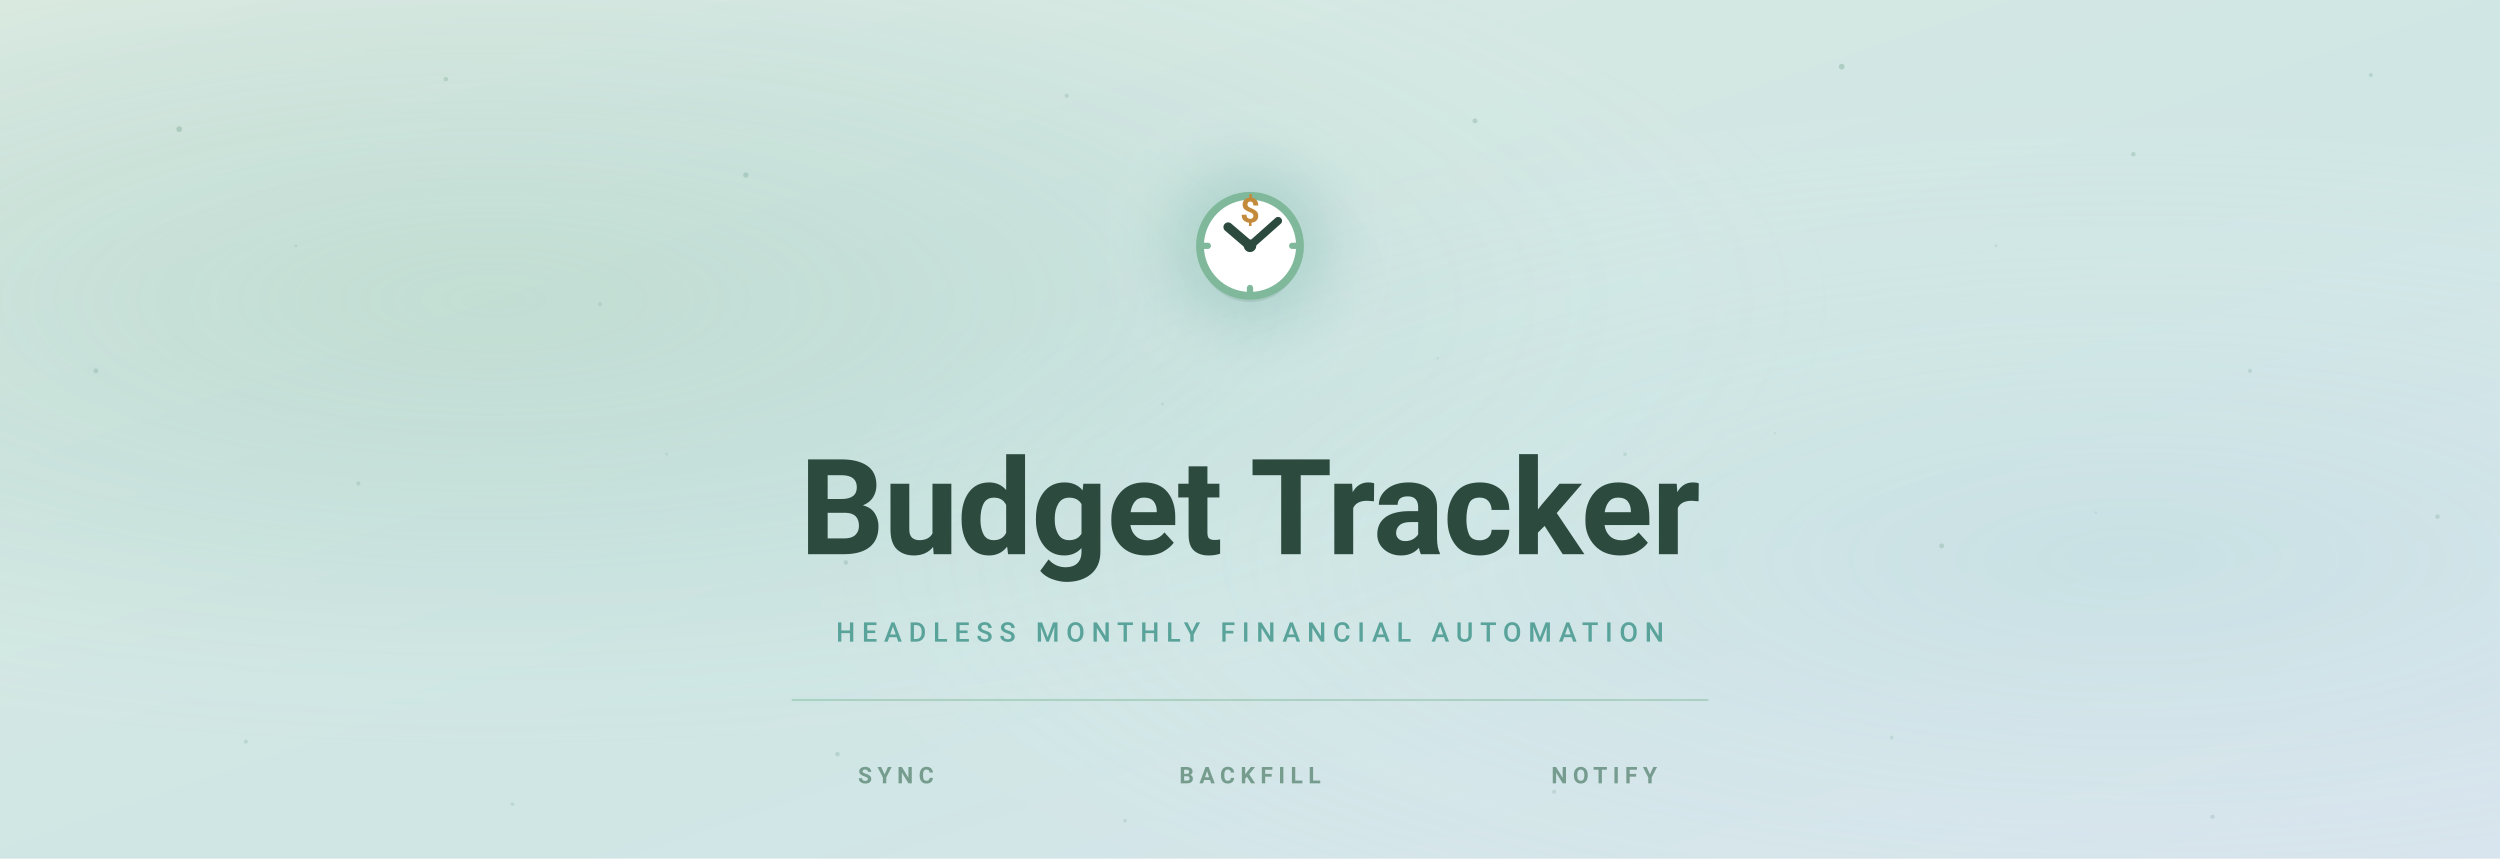
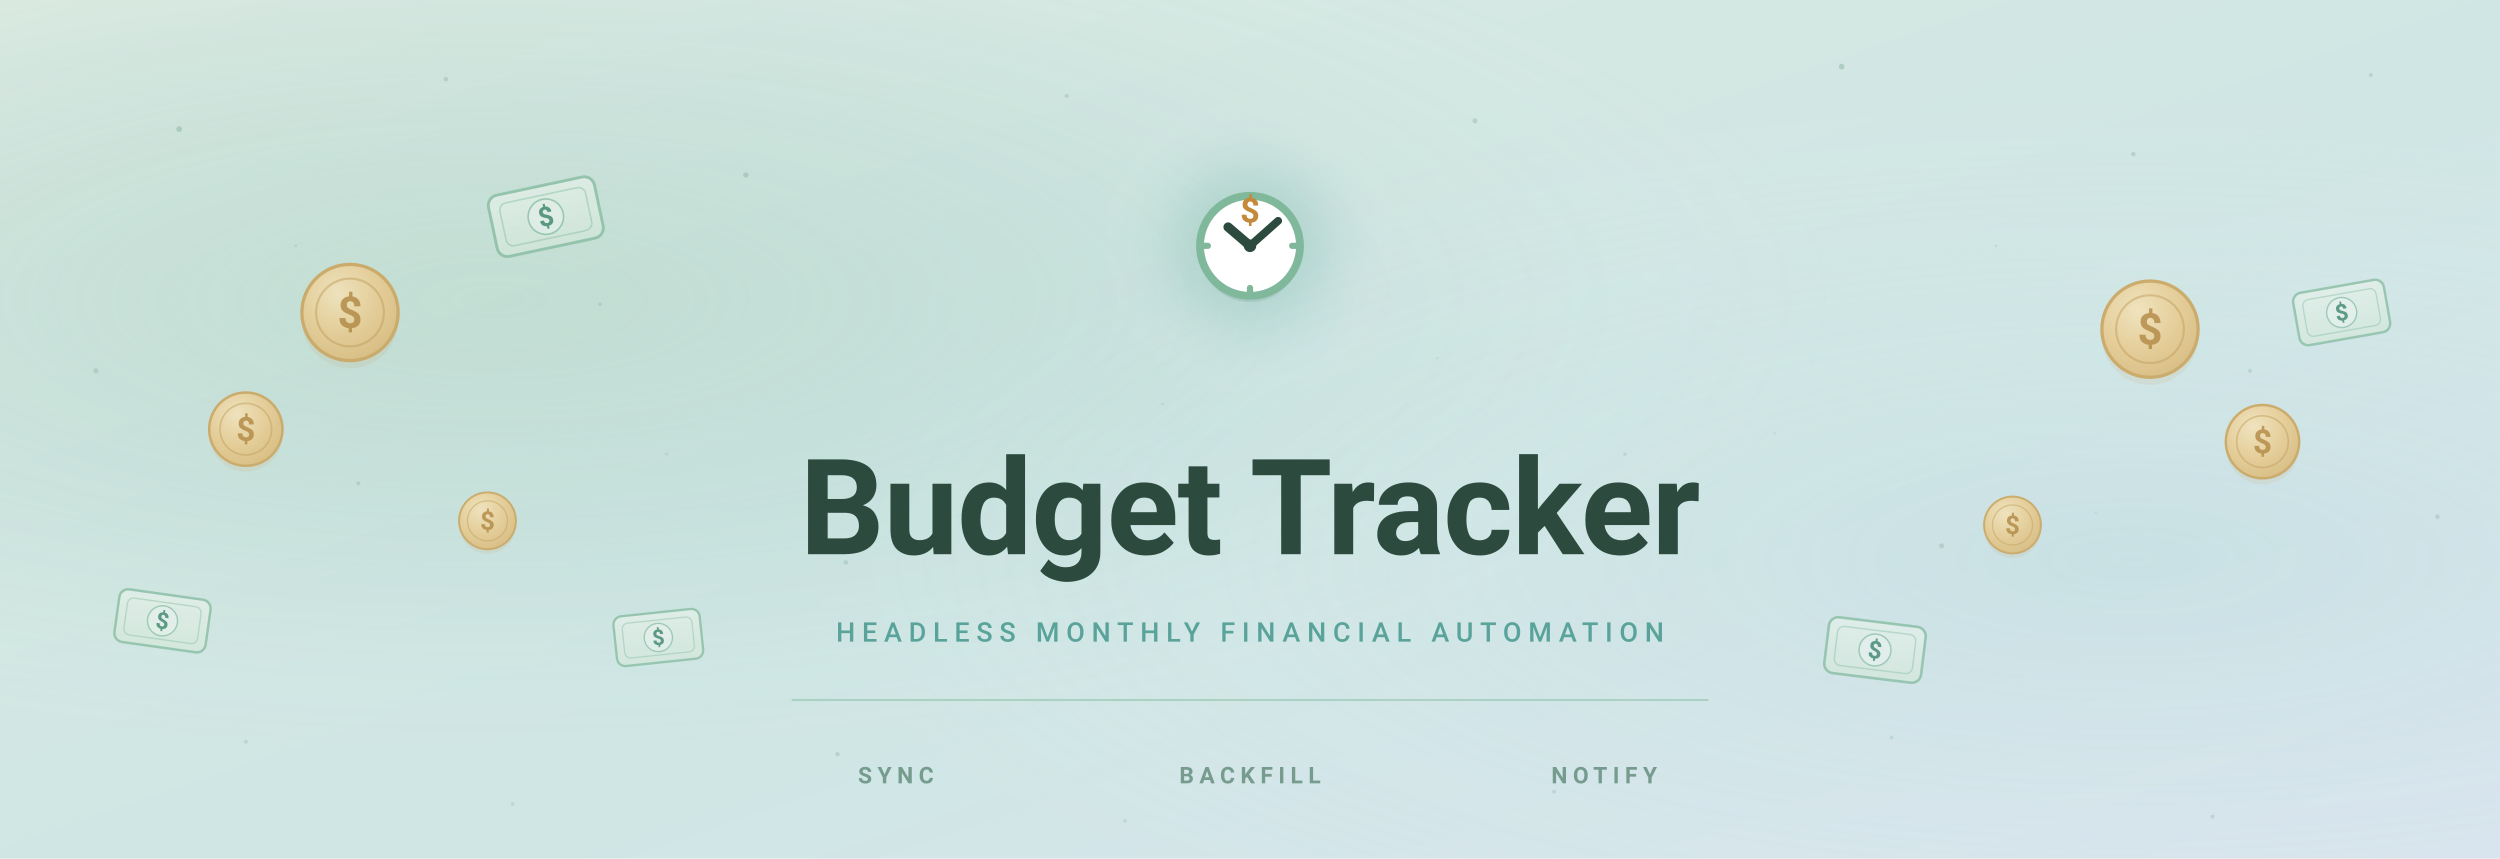
<svg xmlns="http://www.w3.org/2000/svg" width="1200" height="412" viewBox="0 0 1200 412" preserveAspectRatio="xMidYMid slice">
  <defs>
    <linearGradient id="bg" x1="0%" y1="0%" x2="100%" y2="100%">
      <stop offset="0%" stop-color="#dcebe2" />
      <stop offset="55%" stop-color="#cfe6e4" />
      <stop offset="100%" stop-color="#d8e4ee" />
    </linearGradient>
    <radialGradient id="glow-left" cx="20%" cy="35%" r="55%">
      <stop offset="0%" stop-color="#7fb89a" stop-opacity="0.22" />
      <stop offset="60%" stop-color="#5aa39b" stop-opacity="0.06" />
      <stop offset="100%" stop-color="#ffffff" stop-opacity="0" />
    </radialGradient>
    <radialGradient id="glow-right" cx="85%" cy="65%" r="55%">
      <stop offset="0%" stop-color="#9fcfd2" stop-opacity="0.20" />
      <stop offset="100%" stop-color="#ffffff" stop-opacity="0" />
    </radialGradient>
    <radialGradient id="logo-aura" cx="50%" cy="50%" r="50%">
      <stop offset="0%" stop-color="#7fb89a" stop-opacity="0.40" />
      <stop offset="45%" stop-color="#5aa39b" stop-opacity="0.14" />
      <stop offset="100%" stop-color="#ffffff" stop-opacity="0" />
    </radialGradient>
+     <radialGradient id="coin-face" cx="38%" cy="30%" r="78%">
+       <stop offset="0%" stop-color="#f5e3b8" />
+       <stop offset="55%" stop-color="#e8c98c" />
+       <stop offset="100%" stop-color="#d8b673" />
+     </radialGradient>
+     <linearGradient id="bill-face" x1="0%" y1="0%" x2="0%" y2="100%">
+       <stop offset="0%" stop-color="#e6f1ea" />
+       <stop offset="100%" stop-color="#d3e7da" />
+     </linearGradient>
+     <g id="bill">
+       <rect x="-26" y="-15" width="52" height="30" rx="5" fill="url(#bill-face)" stroke="#7fb89a" stroke-width="1.4" />
+       <rect x="-21" y="-10.5" width="42" height="21" rx="3.5" fill="none" stroke="#7fb89a" stroke-width="0.8" opacity="0.55" />
+       <circle r="8.5" fill="#eaf3ee" stroke="#7fb89a" stroke-width="0.8" opacity="0.9" />
+       <text x="0" y="4.5" text-anchor="middle" font-family="system-ui, -apple-system, 'Segoe UI', Roboto, Arial, sans-serif" font-size="13" font-weight="700" fill="#2c7a5e">$</text>
+     </g>
+     <g id="coin">
+       <circle cx="0" cy="3.5" r="22" fill="#c28a3a" opacity="0.12" />
+       <circle r="22" fill="url(#coin-face)" stroke="#cba258" stroke-width="1.5" />
+       <circle r="15.5" fill="none" stroke="#bf9347" stroke-width="1" opacity="0.5" />
+       <text x="0" y="7" text-anchor="middle" font-family="system-ui, -apple-system, 'Segoe UI', Roboto, Arial, sans-serif" font-size="20" font-weight="700" fill="#b07e2f" opacity="0.85">$</text>
+     </g>
  </defs>
  <rect width="1200" height="412" fill="url(#bg)" />
  <rect width="1200" height="412" fill="url(#glow-left)" />
  <rect width="1200" height="412" fill="url(#glow-right)" />
  <g fill="#5f9379">
    <circle cx="86" cy="62" r="1.4" opacity="0.30" />
    <circle cx="214" cy="38" r="1.1" opacity="0.24" />
    <circle cx="358" cy="84" r="1.3" opacity="0.28" />
    <circle cx="512" cy="46" r="1.0" opacity="0.22" />
    <circle cx="708" cy="58" r="1.2" opacity="0.26" />
    <circle cx="884" cy="32" r="1.4" opacity="0.30" />
    <circle cx="1024" cy="74" r="1.1" opacity="0.24" />
    <circle cx="1138" cy="36" r="1.0" opacity="0.22" />
    <circle cx="46" cy="178" r="1.2" opacity="0.24" />
    <circle cx="172" cy="232" r="1.0" opacity="0.20" />
    <circle cx="288" cy="146" r="0.9" opacity="0.18" />
    <circle cx="406" cy="270" r="1.1" opacity="0.22" />
    <circle cx="780" cy="218" r="0.9" opacity="0.18" />
    <circle cx="932" cy="262" r="1.2" opacity="0.24" />
    <circle cx="1080" cy="178" r="1.0" opacity="0.20" />
    <circle cx="1170" cy="248" r="1.1" opacity="0.22" />
    <circle cx="118" cy="356" r="1.0" opacity="0.20" />
    <circle cx="246" cy="386" r="0.9" opacity="0.18" />
    <circle cx="402" cy="362" r="1.1" opacity="0.22" />
    <circle cx="540" cy="394" r="0.9" opacity="0.18" />
    <circle cx="746" cy="380" r="1.0" opacity="0.20" />
    <circle cx="908" cy="354" r="0.9" opacity="0.18" />
    <circle cx="1062" cy="392" r="1.0" opacity="0.20" />
    <circle cx="320" cy="218" r="0.7" opacity="0.16" />
    <circle cx="558" cy="194" r="0.7" opacity="0.16" />
    <circle cx="690" cy="172" r="0.6" opacity="0.14" />
    <circle cx="852" cy="208" r="0.6" opacity="0.14" />
    <circle cx="1006" cy="246" r="0.6" opacity="0.14" />
    <circle cx="142" cy="118" r="0.7" opacity="0.16" />
    <circle cx="958" cy="118" r="0.7" opacity="0.16" />
  </g>
+   <g opacity="0.85">
+     <use href="#coin" transform="translate(168 150) scale(1.05)" />
+     <use href="#coin" transform="translate(118 206) scale(0.8)" />
+     <use href="#coin" transform="translate(234 250) scale(0.62)" />
+     <use href="#coin" transform="translate(1032 158) scale(1.05)" />
+     <use href="#coin" transform="translate(1086 212) scale(0.8)" />
+     <use href="#coin" transform="translate(966 252) scale(0.62)" />
+   </g>
+   <g opacity="0.7">
+     <use href="#bill" transform="translate(262 104) rotate(-12)" />
+     <use href="#bill" transform="translate(78 298) rotate(8) scale(0.85)" />
+     <use href="#bill" transform="translate(316 306) rotate(-6) scale(0.8)" />
+     <use href="#bill" transform="translate(900 312) rotate(7) scale(0.9)" />
+     <use href="#bill" transform="translate(1124 150) rotate(-10) scale(0.85)" />
+   </g>
  <g transform="translate(600 118)">
    <circle r="74" fill="url(#logo-aura)" />
    <g transform="translate(-48 -49.5) scale(1.5)">
      <circle cx="32" cy="35" r="16" fill="#1d3a30" opacity="0.10" />
      <circle cx="32" cy="33" r="16" fill="#ffffff" stroke="#7fb89a" stroke-width="2.5" />
      <g stroke="#7fb89a" stroke-width="2" stroke-linecap="round">
        <line x1="45.5" y1="33" x2="47.5" y2="33" />
        <line x1="32" y1="46.5" x2="32" y2="48.5" />
        <line x1="16.5" y1="33" x2="18.5" y2="33" />
      </g>
      <text x="32" y="25.5" text-anchor="middle" font-family="system-ui, -apple-system, 'Segoe UI', Roboto, Arial, sans-serif" font-size="11" font-weight="700" fill="#c28a3a">$</text>
      <g stroke="#2c4a3e" stroke-linecap="round" fill="none">
        <line x1="32" y1="33" x2="41" y2="25" stroke-width="2.5" />
        <line x1="32" y1="33" x2="25" y2="27" stroke-width="3" />
      </g>
      <circle cx="32" cy="33" r="2" fill="#2c4a3e" />
    </g>
  </g>
  <text x="600" y="266" text-anchor="middle" font-family="system-ui, -apple-system, 'Segoe UI', Roboto, 'Helvetica Neue', Arial, sans-serif" font-size="64" font-weight="600" fill="#2c4a3e" letter-spacing="-0.5">Budget Tracker</text>
  <text x="600" y="308" text-anchor="middle" font-family="system-ui, -apple-system, 'Segoe UI', Roboto, 'Helvetica Neue', Arial, sans-serif" font-size="13" font-weight="500" fill="#5aa39b" letter-spacing="3.2">HEADLESS MONTHLY FINANCIAL AUTOMATION</text>
  <line x1="380" y1="336" x2="820" y2="336" stroke="#7fb89a" stroke-width="1" opacity="0.45" />
  <g font-family="system-ui, -apple-system, 'Segoe UI', Roboto, 'Helvetica Neue', Arial, sans-serif" font-size="11" font-weight="600" fill="#5f8a78" letter-spacing="2.6" opacity="0.8">
    <text x="430" y="376" text-anchor="middle">SYNC</text>
    <text x="600" y="376" text-anchor="middle">BACKFILL</text>
    <text x="770" y="376" text-anchor="middle">NOTIFY</text>
  </g>
</svg>
